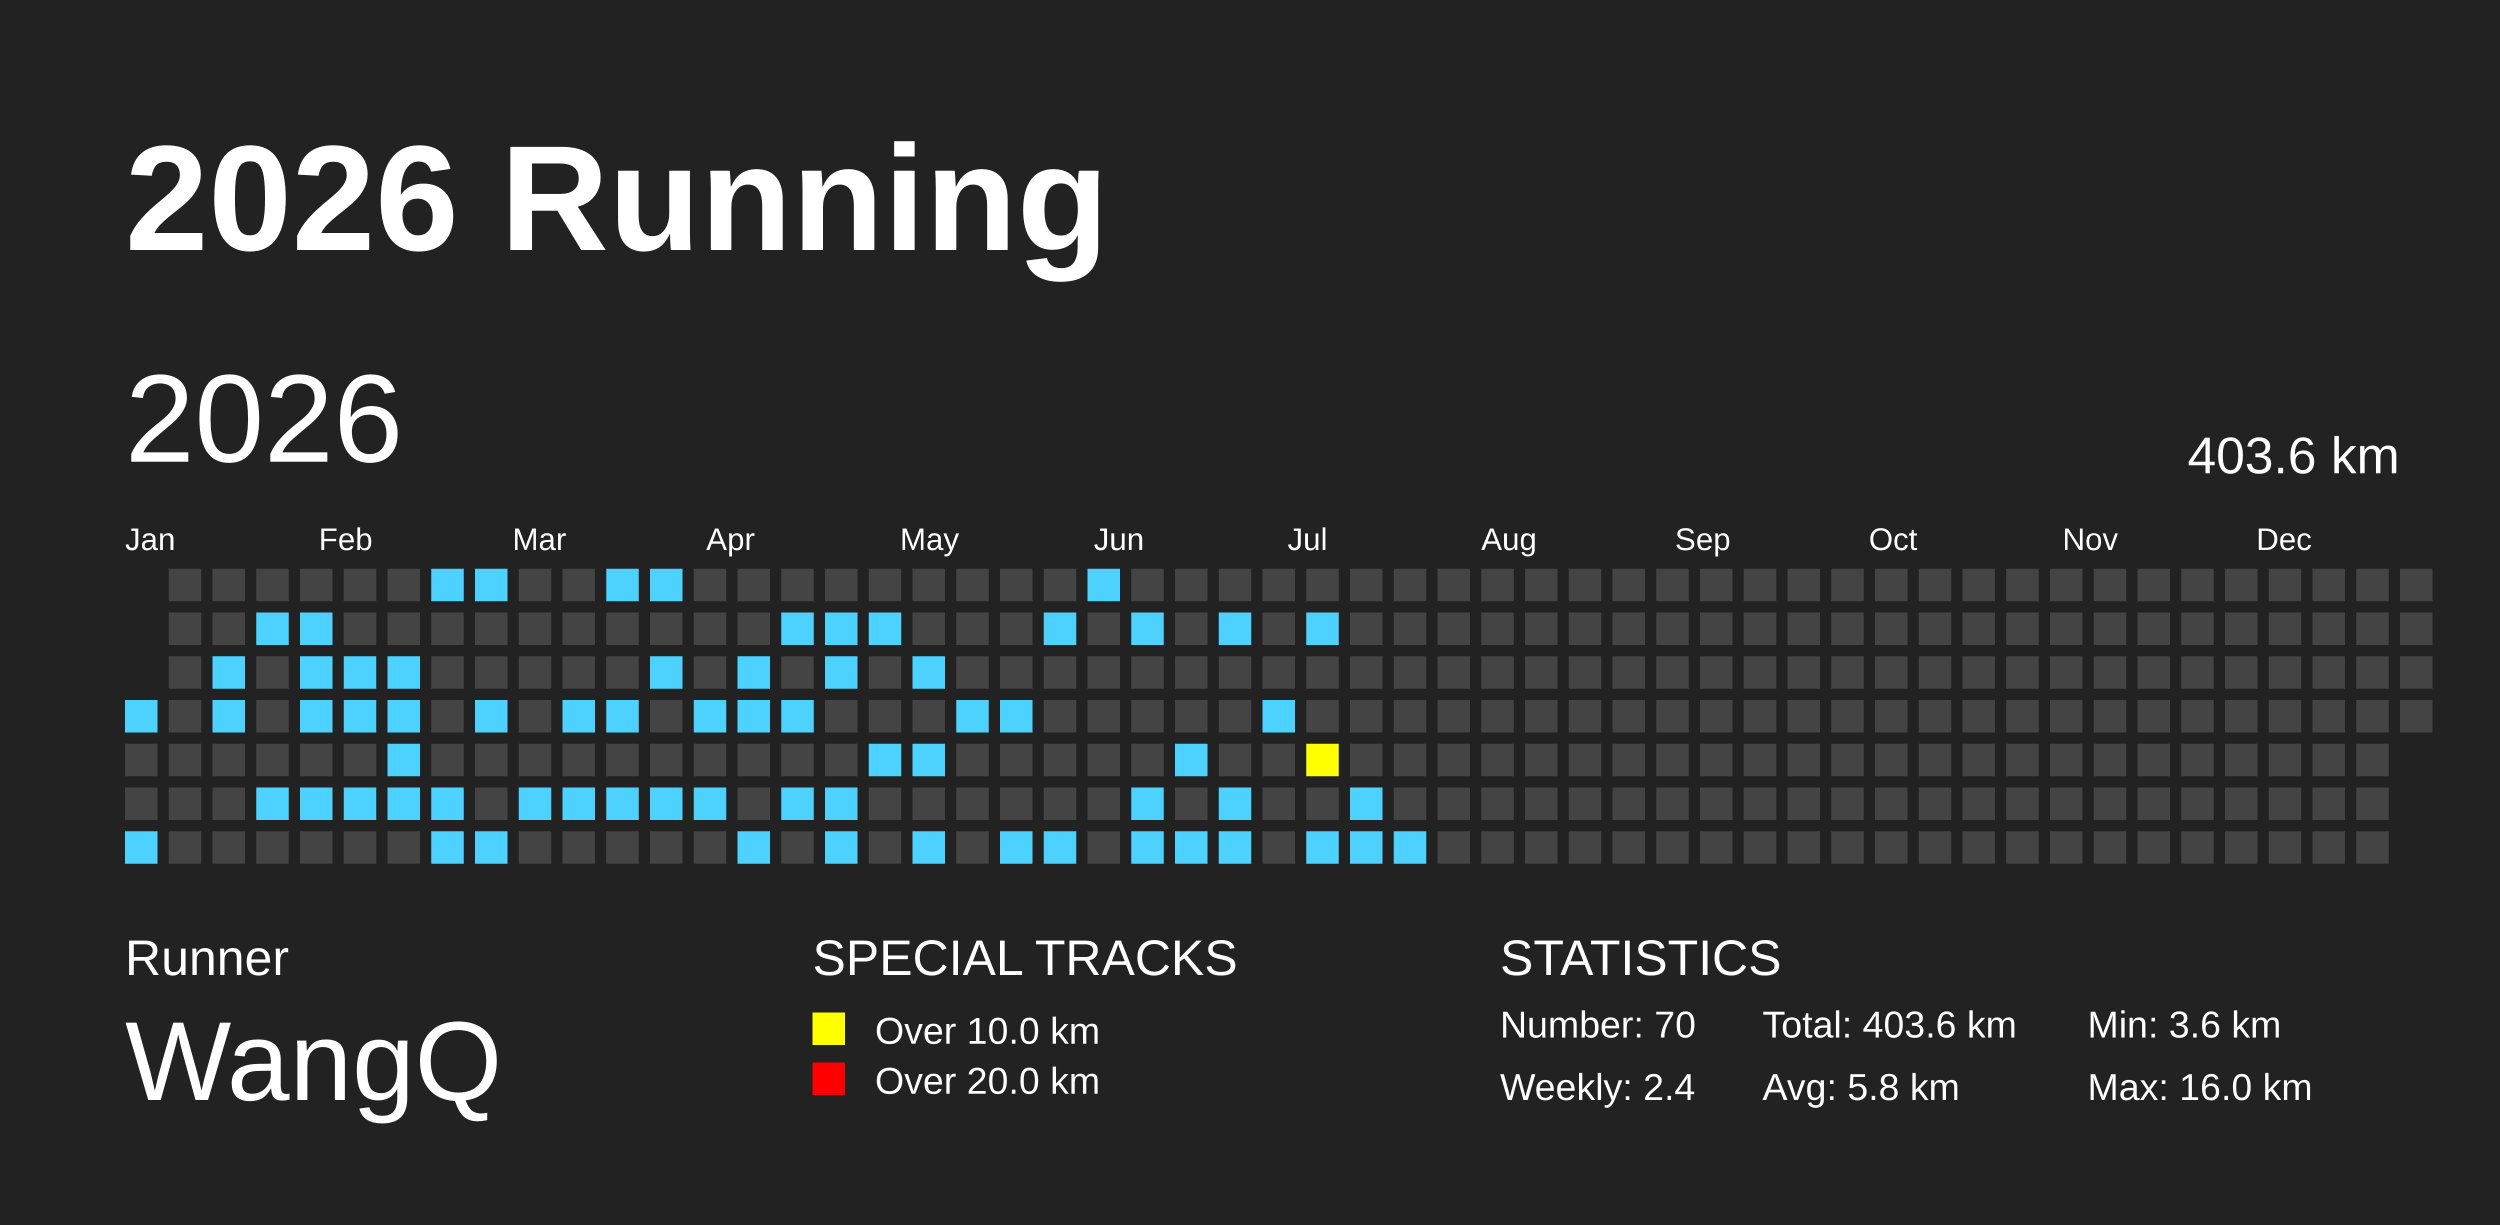
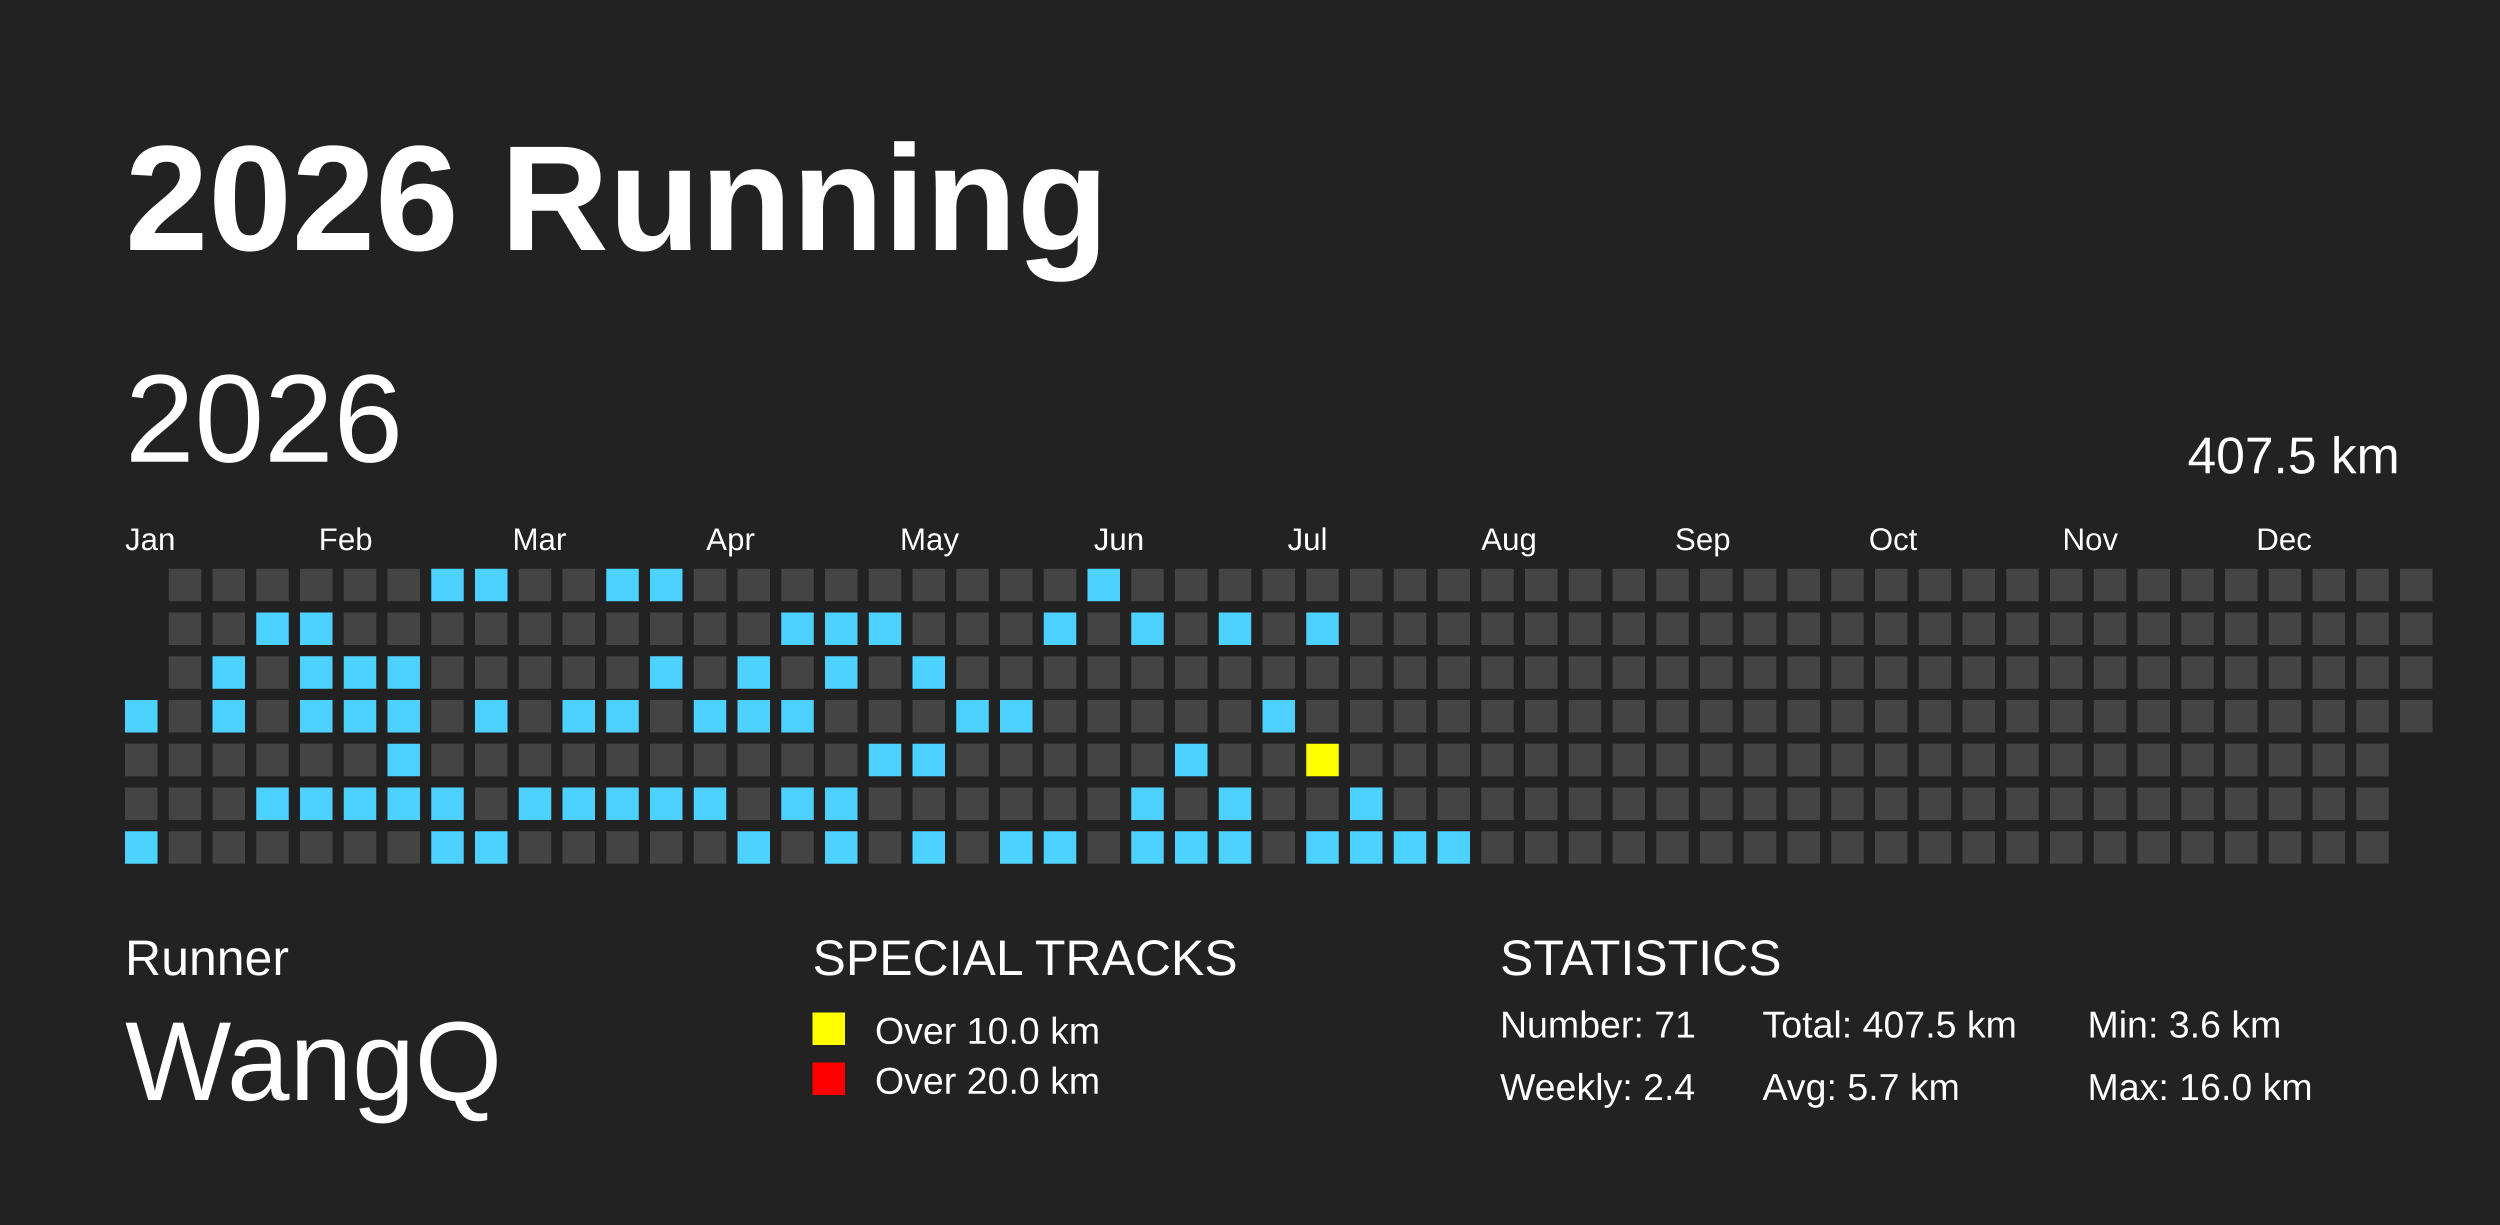
<svg xmlns="http://www.w3.org/2000/svg" baseProfile="full" height="98mm" version="1.1" viewBox="0,0,200,98" width="200mm">
  <defs />
  <rect fill="#222222" height="98" width="200" x="0" y="0" />
  <text fill="#FFFFFF" style="font-size:12px; font-family:Arial; font-weight:bold;" x="10" y="20">2026 Running</text>
  <text fill="#FFFFFF" style="font-size:4px; font-family:Arial" x="10" y="78">Runner</text>
  <text fill="#FFFFFF" style="font-size:9px; font-family:Arial" x="10" y="88">WangQ</text>
  <text fill="#FFFFFF" style="font-size:4px; font-family:Arial" x="65" y="78">SPECIAL TRACKS</text>
  <rect fill="yellow" height="2.6" width="2.6" x="65" y="81" />
  <text fill="#FFFFFF" style="font-size:3px; font-family:Arial" x="70" y="83.5">Over 10.0 km</text>
  <rect fill="red" height="2.6" width="2.6" x="65" y="85" />
  <text fill="#FFFFFF" style="font-size:3px; font-family:Arial" x="70" y="87.5">Over 20.0 km</text>
  <text fill="#FFFFFF" style="font-size:4px; font-family:Arial" x="120" y="78">STATISTICS</text>
-   <text fill="#FFFFFF" style="font-size:3px; font-family:Arial" x="120" y="83">Number: 70</text>
+   <text fill="#FFFFFF" style="font-size:3px; font-family:Arial" x="120" y="83">Number: 71</text>
  <text fill="#FFFFFF" style="font-size:3px; font-family:Arial" x="120" y="88">Weekly: 2.4</text>
-   <text fill="#FFFFFF" style="font-size:3px; font-family:Arial" x="141" y="83">Total: 403.6 km</text>
-   <text fill="#FFFFFF" style="font-size:3px; font-family:Arial" x="141" y="88">Avg: 5.8 km</text>
+   <text fill="#FFFFFF" style="font-size:3px; font-family:Arial" x="141" y="83">Total: 407.5 km</text>
+   <text fill="#FFFFFF" style="font-size:3px; font-family:Arial" x="141" y="88">Avg: 5.7 km</text>
  <text fill="#FFFFFF" style="font-size:3px; font-family:Arial" x="167" y="83">Min: 3.6 km</text>
  <text fill="#FFFFFF" style="font-size:3px; font-family:Arial" x="167" y="88">Max: 16.0 km</text>
  <text dominant-baseline="hanging" fill="#FFFFFF" style="font-size:10.0px; font-family:Arial;" x="10" y="30">2026</text>
-   <text dominant-baseline="hanging" fill="#FFFFFF" style="font-size:4.125px; font-family:Arial;" x="175" y="35">403.6 km</text>
+   <text dominant-baseline="hanging" fill="#FFFFFF" style="font-size:4.125px; font-family:Arial;" x="175" y="35">407.5 km</text>
  <text fill="#FFFFFF" style="font-size:2.5px; font-family:Arial" x="10.0" y="44">Jan</text>
  <text fill="#FFFFFF" style="font-size:2.5px; font-family:Arial" x="25.5" y="44">Feb</text>
  <text fill="#FFFFFF" style="font-size:2.5px; font-family:Arial" x="41.0" y="44">Mar</text>
  <text fill="#FFFFFF" style="font-size:2.5px; font-family:Arial" x="56.5" y="44">Apr</text>
  <text fill="#FFFFFF" style="font-size:2.5px; font-family:Arial" x="72.0" y="44">May</text>
  <text fill="#FFFFFF" style="font-size:2.5px; font-family:Arial" x="87.5" y="44">Jun</text>
  <text fill="#FFFFFF" style="font-size:2.5px; font-family:Arial" x="103.0" y="44">Jul</text>
  <text fill="#FFFFFF" style="font-size:2.5px; font-family:Arial" x="118.5" y="44">Aug</text>
  <text fill="#FFFFFF" style="font-size:2.5px; font-family:Arial" x="134.0" y="44">Sep</text>
  <text fill="#FFFFFF" style="font-size:2.5px; font-family:Arial" x="149.5" y="44">Oct</text>
  <text fill="#FFFFFF" style="font-size:2.5px; font-family:Arial" x="165.0" y="44">Nov</text>
  <text fill="#FFFFFF" style="font-size:2.5px; font-family:Arial" x="180.5" y="44">Dec</text>
  <rect fill="#4DD2FF" height="2.6" width="2.6" x="10.0" y="56.0" />
  <rect fill="#444444" height="2.6" width="2.6" x="10.0" y="59.5" />
  <rect fill="#444444" height="2.6" width="2.6" x="10.0" y="63.0" />
  <rect fill="#4DD2FF" height="2.6" width="2.6" x="10.0" y="66.5" />
  <rect fill="#444444" height="2.6" width="2.6" x="13.5" y="45.5" />
  <rect fill="#444444" height="2.6" width="2.6" x="13.5" y="49.0" />
  <rect fill="#444444" height="2.6" width="2.6" x="13.5" y="52.5" />
  <rect fill="#444444" height="2.6" width="2.6" x="13.5" y="56.0" />
  <rect fill="#444444" height="2.6" width="2.6" x="13.5" y="59.5" />
  <rect fill="#444444" height="2.6" width="2.6" x="13.5" y="63.0" />
  <rect fill="#444444" height="2.6" width="2.6" x="13.5" y="66.5" />
  <rect fill="#444444" height="2.6" width="2.6" x="17.0" y="45.5" />
  <rect fill="#444444" height="2.6" width="2.6" x="17.0" y="49.0" />
  <rect fill="#4DD2FF" height="2.6" width="2.6" x="17.0" y="52.5" />
  <rect fill="#4DD2FF" height="2.6" width="2.6" x="17.0" y="56.0" />
  <rect fill="#444444" height="2.6" width="2.6" x="17.0" y="59.5" />
  <rect fill="#444444" height="2.6" width="2.6" x="17.0" y="63.0" />
  <rect fill="#444444" height="2.6" width="2.6" x="17.0" y="66.5" />
  <rect fill="#444444" height="2.6" width="2.6" x="20.5" y="45.5" />
  <rect fill="#4DD2FF" height="2.6" width="2.6" x="20.5" y="49.0" />
  <rect fill="#444444" height="2.6" width="2.6" x="20.5" y="52.5" />
  <rect fill="#444444" height="2.6" width="2.6" x="20.5" y="56.0" />
  <rect fill="#444444" height="2.6" width="2.6" x="20.5" y="59.5" />
  <rect fill="#4DD2FF" height="2.6" width="2.6" x="20.5" y="63.0" />
  <rect fill="#444444" height="2.6" width="2.6" x="20.5" y="66.5" />
  <rect fill="#444444" height="2.6" width="2.6" x="24.0" y="45.5" />
  <rect fill="#4DD2FF" height="2.6" width="2.6" x="24.0" y="49.0" />
  <rect fill="#4DD2FF" height="2.6" width="2.6" x="24.0" y="52.5" />
  <rect fill="#4DD2FF" height="2.6" width="2.6" x="24.0" y="56.0" />
  <rect fill="#444444" height="2.6" width="2.6" x="24.0" y="59.5" />
  <rect fill="#4DD2FF" height="2.6" width="2.6" x="24.0" y="63.0" />
  <rect fill="#444444" height="2.6" width="2.6" x="24.0" y="66.5" />
  <rect fill="#444444" height="2.6" width="2.6" x="27.5" y="45.5" />
  <rect fill="#444444" height="2.6" width="2.6" x="27.5" y="49.0" />
  <rect fill="#4DD2FF" height="2.6" width="2.6" x="27.5" y="52.5" />
  <rect fill="#4DD2FF" height="2.6" width="2.6" x="27.5" y="56.0" />
  <rect fill="#444444" height="2.6" width="2.6" x="27.5" y="59.5" />
  <rect fill="#4DD2FF" height="2.6" width="2.6" x="27.5" y="63.0" />
  <rect fill="#444444" height="2.6" width="2.6" x="27.5" y="66.5" />
  <rect fill="#444444" height="2.6" width="2.6" x="31.0" y="45.5" />
  <rect fill="#444444" height="2.6" width="2.6" x="31.0" y="49.0" />
  <rect fill="#4DD2FF" height="2.6" width="2.6" x="31.0" y="52.5" />
  <rect fill="#4DD2FF" height="2.6" width="2.6" x="31.0" y="56.0" />
  <rect fill="#4DD2FF" height="2.6" width="2.6" x="31.0" y="59.5" />
  <rect fill="#4DD2FF" height="2.6" width="2.6" x="31.0" y="63.0" />
  <rect fill="#444444" height="2.6" width="2.6" x="31.0" y="66.5" />
  <rect fill="#4DD2FF" height="2.6" width="2.6" x="34.5" y="45.5" />
  <rect fill="#444444" height="2.6" width="2.6" x="34.5" y="49.0" />
  <rect fill="#444444" height="2.6" width="2.6" x="34.5" y="52.5" />
  <rect fill="#444444" height="2.6" width="2.6" x="34.5" y="56.0" />
  <rect fill="#444444" height="2.6" width="2.6" x="34.5" y="59.5" />
  <rect fill="#4DD2FF" height="2.6" width="2.6" x="34.5" y="63.0" />
  <rect fill="#4DD2FF" height="2.6" width="2.6" x="34.5" y="66.5" />
  <rect fill="#4DD2FF" height="2.6" width="2.6" x="38.0" y="45.5" />
  <rect fill="#444444" height="2.6" width="2.6" x="38.0" y="49.0" />
  <rect fill="#444444" height="2.6" width="2.6" x="38.0" y="52.5" />
  <rect fill="#4DD2FF" height="2.6" width="2.6" x="38.0" y="56.0" />
  <rect fill="#444444" height="2.6" width="2.6" x="38.0" y="59.5" />
  <rect fill="#444444" height="2.6" width="2.6" x="38.0" y="63.0" />
  <rect fill="#4DD2FF" height="2.6" width="2.6" x="38.0" y="66.5" />
  <rect fill="#444444" height="2.6" width="2.6" x="41.5" y="45.5" />
  <rect fill="#444444" height="2.6" width="2.6" x="41.5" y="49.0" />
  <rect fill="#444444" height="2.6" width="2.6" x="41.5" y="52.5" />
  <rect fill="#444444" height="2.6" width="2.6" x="41.5" y="56.0" />
  <rect fill="#444444" height="2.6" width="2.6" x="41.5" y="59.5" />
  <rect fill="#4DD2FF" height="2.6" width="2.6" x="41.5" y="63.0" />
  <rect fill="#444444" height="2.6" width="2.6" x="41.5" y="66.5" />
  <rect fill="#444444" height="2.6" width="2.6" x="45.0" y="45.5" />
  <rect fill="#444444" height="2.6" width="2.6" x="45.0" y="49.0" />
  <rect fill="#444444" height="2.6" width="2.6" x="45.0" y="52.5" />
  <rect fill="#4DD2FF" height="2.6" width="2.6" x="45.0" y="56.0" />
  <rect fill="#444444" height="2.6" width="2.6" x="45.0" y="59.5" />
  <rect fill="#4DD2FF" height="2.6" width="2.6" x="45.0" y="63.0" />
  <rect fill="#444444" height="2.6" width="2.6" x="45.0" y="66.5" />
  <rect fill="#4DD2FF" height="2.6" width="2.6" x="48.5" y="45.5" />
  <rect fill="#444444" height="2.6" width="2.6" x="48.5" y="49.0" />
  <rect fill="#444444" height="2.6" width="2.6" x="48.5" y="52.5" />
  <rect fill="#4DD2FF" height="2.6" width="2.6" x="48.5" y="56.0" />
  <rect fill="#444444" height="2.6" width="2.6" x="48.5" y="59.5" />
  <rect fill="#4DD2FF" height="2.6" width="2.6" x="48.5" y="63.0" />
  <rect fill="#444444" height="2.6" width="2.6" x="48.5" y="66.5" />
  <rect fill="#4DD2FF" height="2.6" width="2.6" x="52.0" y="45.5" />
  <rect fill="#444444" height="2.6" width="2.6" x="52.0" y="49.0" />
  <rect fill="#4DD2FF" height="2.6" width="2.6" x="52.0" y="52.5" />
  <rect fill="#444444" height="2.6" width="2.6" x="52.0" y="56.0" />
  <rect fill="#444444" height="2.6" width="2.6" x="52.0" y="59.5" />
  <rect fill="#4DD2FF" height="2.6" width="2.6" x="52.0" y="63.0" />
  <rect fill="#444444" height="2.6" width="2.6" x="52.0" y="66.5" />
  <rect fill="#444444" height="2.6" width="2.6" x="55.5" y="45.5" />
  <rect fill="#444444" height="2.6" width="2.6" x="55.5" y="49.0" />
  <rect fill="#444444" height="2.6" width="2.6" x="55.5" y="52.5" />
  <rect fill="#4DD2FF" height="2.6" width="2.6" x="55.5" y="56.0" />
  <rect fill="#444444" height="2.6" width="2.6" x="55.5" y="59.5" />
  <rect fill="#4DD2FF" height="2.6" width="2.6" x="55.5" y="63.0" />
  <rect fill="#444444" height="2.6" width="2.6" x="55.5" y="66.5" />
  <rect fill="#444444" height="2.6" width="2.6" x="59.0" y="45.5" />
  <rect fill="#444444" height="2.6" width="2.6" x="59.0" y="49.0" />
  <rect fill="#4DD2FF" height="2.6" width="2.6" x="59.0" y="52.5" />
  <rect fill="#4DD2FF" height="2.6" width="2.6" x="59.0" y="56.0" />
  <rect fill="#444444" height="2.6" width="2.6" x="59.0" y="59.5" />
  <rect fill="#444444" height="2.6" width="2.6" x="59.0" y="63.0" />
  <rect fill="#4DD2FF" height="2.6" width="2.6" x="59.0" y="66.5" />
  <rect fill="#444444" height="2.6" width="2.6" x="62.5" y="45.5" />
  <rect fill="#4DD2FF" height="2.6" width="2.6" x="62.5" y="49.0" />
  <rect fill="#444444" height="2.6" width="2.6" x="62.5" y="52.5" />
  <rect fill="#4DD2FF" height="2.6" width="2.6" x="62.5" y="56.0" />
  <rect fill="#444444" height="2.6" width="2.6" x="62.5" y="59.5" />
  <rect fill="#4DD2FF" height="2.6" width="2.6" x="62.5" y="63.0" />
  <rect fill="#444444" height="2.6" width="2.6" x="62.5" y="66.5" />
  <rect fill="#444444" height="2.6" width="2.6" x="66.0" y="45.5" />
  <rect fill="#4DD2FF" height="2.6" width="2.6" x="66.0" y="49.0" />
  <rect fill="#4DD2FF" height="2.6" width="2.6" x="66.0" y="52.5" />
  <rect fill="#444444" height="2.6" width="2.6" x="66.0" y="56.0" />
  <rect fill="#444444" height="2.6" width="2.6" x="66.0" y="59.5" />
  <rect fill="#4DD2FF" height="2.6" width="2.6" x="66.0" y="63.0" />
  <rect fill="#4DD2FF" height="2.6" width="2.6" x="66.0" y="66.5" />
  <rect fill="#444444" height="2.6" width="2.6" x="69.5" y="45.5" />
  <rect fill="#4DD2FF" height="2.6" width="2.6" x="69.5" y="49.0" />
  <rect fill="#444444" height="2.6" width="2.6" x="69.5" y="52.5" />
  <rect fill="#444444" height="2.6" width="2.6" x="69.5" y="56.0" />
  <rect fill="#4DD2FF" height="2.6" width="2.6" x="69.5" y="59.5" />
  <rect fill="#444444" height="2.6" width="2.6" x="69.5" y="63.0" />
  <rect fill="#444444" height="2.6" width="2.6" x="69.5" y="66.5" />
  <rect fill="#444444" height="2.6" width="2.6" x="73.0" y="45.5" />
  <rect fill="#444444" height="2.6" width="2.6" x="73.0" y="49.0" />
  <rect fill="#4DD2FF" height="2.6" width="2.6" x="73.0" y="52.5" />
  <rect fill="#444444" height="2.6" width="2.6" x="73.0" y="56.0" />
  <rect fill="#4DD2FF" height="2.6" width="2.6" x="73.0" y="59.5" />
  <rect fill="#444444" height="2.6" width="2.6" x="73.0" y="63.0" />
  <rect fill="#4DD2FF" height="2.6" width="2.6" x="73.0" y="66.5" />
  <rect fill="#444444" height="2.6" width="2.6" x="76.5" y="45.5" />
  <rect fill="#444444" height="2.6" width="2.6" x="76.5" y="49.0" />
  <rect fill="#444444" height="2.6" width="2.6" x="76.5" y="52.5" />
  <rect fill="#4DD2FF" height="2.6" width="2.6" x="76.5" y="56.0" />
  <rect fill="#444444" height="2.6" width="2.6" x="76.5" y="59.5" />
  <rect fill="#444444" height="2.6" width="2.6" x="76.5" y="63.0" />
  <rect fill="#444444" height="2.6" width="2.6" x="76.5" y="66.5" />
  <rect fill="#444444" height="2.6" width="2.6" x="80.0" y="45.5" />
  <rect fill="#444444" height="2.6" width="2.6" x="80.0" y="49.0" />
  <rect fill="#444444" height="2.6" width="2.6" x="80.0" y="52.5" />
  <rect fill="#4DD2FF" height="2.6" width="2.6" x="80.0" y="56.0" />
  <rect fill="#444444" height="2.6" width="2.6" x="80.0" y="59.5" />
  <rect fill="#444444" height="2.6" width="2.6" x="80.0" y="63.0" />
  <rect fill="#4DD2FF" height="2.6" width="2.6" x="80.0" y="66.5" />
  <rect fill="#444444" height="2.6" width="2.6" x="83.5" y="45.5" />
  <rect fill="#4DD2FF" height="2.6" width="2.6" x="83.5" y="49.0" />
  <rect fill="#444444" height="2.6" width="2.6" x="83.5" y="52.5" />
  <rect fill="#444444" height="2.6" width="2.6" x="83.5" y="56.0" />
  <rect fill="#444444" height="2.6" width="2.6" x="83.5" y="59.5" />
  <rect fill="#444444" height="2.6" width="2.6" x="83.5" y="63.0" />
  <rect fill="#4DD2FF" height="2.6" width="2.6" x="83.5" y="66.5" />
  <rect fill="#4DD2FF" height="2.6" width="2.6" x="87.0" y="45.5" />
  <rect fill="#444444" height="2.6" width="2.6" x="87.0" y="49.0" />
  <rect fill="#444444" height="2.6" width="2.6" x="87.0" y="52.5" />
  <rect fill="#444444" height="2.6" width="2.6" x="87.0" y="56.0" />
  <rect fill="#444444" height="2.6" width="2.6" x="87.0" y="59.5" />
  <rect fill="#444444" height="2.6" width="2.6" x="87.0" y="63.0" />
  <rect fill="#444444" height="2.6" width="2.6" x="87.0" y="66.5" />
  <rect fill="#444444" height="2.6" width="2.6" x="90.5" y="45.5" />
  <rect fill="#4DD2FF" height="2.6" width="2.6" x="90.5" y="49.0" />
  <rect fill="#444444" height="2.6" width="2.6" x="90.5" y="52.5" />
  <rect fill="#444444" height="2.6" width="2.6" x="90.5" y="56.0" />
  <rect fill="#444444" height="2.6" width="2.6" x="90.5" y="59.5" />
  <rect fill="#4DD2FF" height="2.6" width="2.6" x="90.5" y="63.0" />
  <rect fill="#4DD2FF" height="2.6" width="2.6" x="90.5" y="66.5" />
  <rect fill="#444444" height="2.6" width="2.6" x="94.0" y="45.5" />
  <rect fill="#444444" height="2.6" width="2.6" x="94.0" y="49.0" />
  <rect fill="#444444" height="2.6" width="2.6" x="94.0" y="52.5" />
  <rect fill="#444444" height="2.6" width="2.6" x="94.0" y="56.0" />
  <rect fill="#4DD2FF" height="2.6" width="2.6" x="94.0" y="59.5" />
  <rect fill="#444444" height="2.6" width="2.6" x="94.0" y="63.0" />
  <rect fill="#4DD2FF" height="2.6" width="2.6" x="94.0" y="66.5" />
  <rect fill="#444444" height="2.6" width="2.6" x="97.5" y="45.5" />
  <rect fill="#4DD2FF" height="2.6" width="2.6" x="97.5" y="49.0" />
  <rect fill="#444444" height="2.6" width="2.6" x="97.5" y="52.5" />
  <rect fill="#444444" height="2.6" width="2.6" x="97.5" y="56.0" />
  <rect fill="#444444" height="2.6" width="2.6" x="97.5" y="59.5" />
  <rect fill="#4DD2FF" height="2.6" width="2.6" x="97.5" y="63.0" />
  <rect fill="#4DD2FF" height="2.6" width="2.6" x="97.5" y="66.5" />
  <rect fill="#444444" height="2.6" width="2.6" x="101.0" y="45.5" />
  <rect fill="#444444" height="2.6" width="2.6" x="101.0" y="49.0" />
  <rect fill="#444444" height="2.6" width="2.6" x="101.0" y="52.5" />
  <rect fill="#4DD2FF" height="2.6" width="2.6" x="101.0" y="56.0" />
  <rect fill="#444444" height="2.6" width="2.6" x="101.0" y="59.5" />
  <rect fill="#444444" height="2.6" width="2.6" x="101.0" y="63.0" />
  <rect fill="#444444" height="2.6" width="2.6" x="101.0" y="66.5" />
  <rect fill="#444444" height="2.6" width="2.6" x="104.5" y="45.5" />
  <rect fill="#4DD2FF" height="2.6" width="2.6" x="104.5" y="49.0" />
  <rect fill="#444444" height="2.6" width="2.6" x="104.5" y="52.5" />
  <rect fill="#444444" height="2.6" width="2.6" x="104.5" y="56.0" />
  <rect fill="yellow" height="2.6" width="2.6" x="104.5" y="59.5" />
  <rect fill="#444444" height="2.6" width="2.6" x="104.5" y="63.0" />
  <rect fill="#4DD2FF" height="2.6" width="2.6" x="104.5" y="66.5" />
  <rect fill="#444444" height="2.6" width="2.6" x="108.0" y="45.5" />
  <rect fill="#444444" height="2.6" width="2.6" x="108.0" y="49.0" />
  <rect fill="#444444" height="2.6" width="2.6" x="108.0" y="52.5" />
  <rect fill="#444444" height="2.6" width="2.6" x="108.0" y="56.0" />
  <rect fill="#444444" height="2.6" width="2.6" x="108.0" y="59.5" />
  <rect fill="#4DD2FF" height="2.6" width="2.6" x="108.0" y="63.0" />
  <rect fill="#4DD2FF" height="2.6" width="2.6" x="108.0" y="66.5" />
  <rect fill="#444444" height="2.6" width="2.6" x="111.5" y="45.5" />
  <rect fill="#444444" height="2.6" width="2.6" x="111.5" y="49.0" />
  <rect fill="#444444" height="2.6" width="2.6" x="111.5" y="52.5" />
  <rect fill="#444444" height="2.6" width="2.6" x="111.5" y="56.0" />
  <rect fill="#444444" height="2.6" width="2.6" x="111.5" y="59.5" />
  <rect fill="#444444" height="2.6" width="2.6" x="111.5" y="63.0" />
  <rect fill="#4DD2FF" height="2.6" width="2.6" x="111.5" y="66.5" />
  <rect fill="#444444" height="2.6" width="2.6" x="115.0" y="45.5" />
  <rect fill="#444444" height="2.6" width="2.6" x="115.0" y="49.0" />
  <rect fill="#444444" height="2.6" width="2.6" x="115.0" y="52.5" />
  <rect fill="#444444" height="2.6" width="2.6" x="115.0" y="56.0" />
  <rect fill="#444444" height="2.6" width="2.6" x="115.0" y="59.5" />
  <rect fill="#444444" height="2.6" width="2.6" x="115.0" y="63.0" />
-   <rect fill="#444444" height="2.6" width="2.6" x="115.0" y="66.5" />
+   <rect fill="#4DD2FF" height="2.6" width="2.6" x="115.0" y="66.5" />
  <rect fill="#444444" height="2.6" width="2.6" x="118.5" y="45.5" />
  <rect fill="#444444" height="2.6" width="2.6" x="118.5" y="49.0" />
  <rect fill="#444444" height="2.6" width="2.6" x="118.5" y="52.5" />
  <rect fill="#444444" height="2.6" width="2.6" x="118.5" y="56.0" />
  <rect fill="#444444" height="2.6" width="2.6" x="118.5" y="59.5" />
  <rect fill="#444444" height="2.6" width="2.6" x="118.5" y="63.0" />
  <rect fill="#444444" height="2.6" width="2.6" x="118.5" y="66.5" />
  <rect fill="#444444" height="2.6" width="2.6" x="122.0" y="45.5" />
  <rect fill="#444444" height="2.6" width="2.6" x="122.0" y="49.0" />
  <rect fill="#444444" height="2.6" width="2.6" x="122.0" y="52.5" />
  <rect fill="#444444" height="2.6" width="2.6" x="122.0" y="56.0" />
  <rect fill="#444444" height="2.6" width="2.6" x="122.0" y="59.5" />
  <rect fill="#444444" height="2.6" width="2.6" x="122.0" y="63.0" />
  <rect fill="#444444" height="2.6" width="2.6" x="122.0" y="66.5" />
  <rect fill="#444444" height="2.6" width="2.6" x="125.5" y="45.5" />
  <rect fill="#444444" height="2.6" width="2.6" x="125.5" y="49.0" />
  <rect fill="#444444" height="2.6" width="2.6" x="125.5" y="52.5" />
  <rect fill="#444444" height="2.6" width="2.6" x="125.5" y="56.0" />
  <rect fill="#444444" height="2.6" width="2.6" x="125.5" y="59.5" />
  <rect fill="#444444" height="2.6" width="2.6" x="125.5" y="63.0" />
  <rect fill="#444444" height="2.6" width="2.6" x="125.5" y="66.5" />
  <rect fill="#444444" height="2.6" width="2.6" x="129.0" y="45.5" />
  <rect fill="#444444" height="2.6" width="2.6" x="129.0" y="49.0" />
  <rect fill="#444444" height="2.6" width="2.6" x="129.0" y="52.5" />
  <rect fill="#444444" height="2.6" width="2.6" x="129.0" y="56.0" />
  <rect fill="#444444" height="2.6" width="2.6" x="129.0" y="59.5" />
  <rect fill="#444444" height="2.6" width="2.6" x="129.0" y="63.0" />
  <rect fill="#444444" height="2.6" width="2.6" x="129.0" y="66.5" />
  <rect fill="#444444" height="2.6" width="2.6" x="132.5" y="45.5" />
  <rect fill="#444444" height="2.6" width="2.6" x="132.5" y="49.0" />
  <rect fill="#444444" height="2.6" width="2.6" x="132.5" y="52.5" />
  <rect fill="#444444" height="2.6" width="2.6" x="132.5" y="56.0" />
  <rect fill="#444444" height="2.6" width="2.6" x="132.5" y="59.5" />
  <rect fill="#444444" height="2.6" width="2.6" x="132.5" y="63.0" />
  <rect fill="#444444" height="2.6" width="2.6" x="132.5" y="66.5" />
  <rect fill="#444444" height="2.6" width="2.6" x="136.0" y="45.5" />
  <rect fill="#444444" height="2.6" width="2.6" x="136.0" y="49.0" />
  <rect fill="#444444" height="2.6" width="2.6" x="136.0" y="52.5" />
  <rect fill="#444444" height="2.6" width="2.6" x="136.0" y="56.0" />
  <rect fill="#444444" height="2.6" width="2.6" x="136.0" y="59.5" />
  <rect fill="#444444" height="2.6" width="2.6" x="136.0" y="63.0" />
  <rect fill="#444444" height="2.6" width="2.6" x="136.0" y="66.5" />
  <rect fill="#444444" height="2.6" width="2.6" x="139.5" y="45.5" />
  <rect fill="#444444" height="2.6" width="2.6" x="139.5" y="49.0" />
  <rect fill="#444444" height="2.6" width="2.6" x="139.5" y="52.5" />
  <rect fill="#444444" height="2.6" width="2.6" x="139.5" y="56.0" />
  <rect fill="#444444" height="2.6" width="2.6" x="139.5" y="59.5" />
  <rect fill="#444444" height="2.6" width="2.6" x="139.5" y="63.0" />
  <rect fill="#444444" height="2.6" width="2.6" x="139.5" y="66.5" />
  <rect fill="#444444" height="2.6" width="2.6" x="143.0" y="45.5" />
  <rect fill="#444444" height="2.6" width="2.6" x="143.0" y="49.0" />
  <rect fill="#444444" height="2.6" width="2.6" x="143.0" y="52.5" />
  <rect fill="#444444" height="2.6" width="2.6" x="143.0" y="56.0" />
  <rect fill="#444444" height="2.6" width="2.6" x="143.0" y="59.5" />
  <rect fill="#444444" height="2.6" width="2.6" x="143.0" y="63.0" />
  <rect fill="#444444" height="2.6" width="2.6" x="143.0" y="66.5" />
  <rect fill="#444444" height="2.6" width="2.6" x="146.5" y="45.5" />
  <rect fill="#444444" height="2.6" width="2.6" x="146.5" y="49.0" />
  <rect fill="#444444" height="2.6" width="2.6" x="146.5" y="52.5" />
  <rect fill="#444444" height="2.6" width="2.6" x="146.5" y="56.0" />
  <rect fill="#444444" height="2.6" width="2.6" x="146.5" y="59.5" />
  <rect fill="#444444" height="2.6" width="2.6" x="146.5" y="63.0" />
  <rect fill="#444444" height="2.6" width="2.6" x="146.5" y="66.5" />
  <rect fill="#444444" height="2.6" width="2.6" x="150.0" y="45.5" />
  <rect fill="#444444" height="2.6" width="2.6" x="150.0" y="49.0" />
  <rect fill="#444444" height="2.6" width="2.6" x="150.0" y="52.5" />
  <rect fill="#444444" height="2.6" width="2.6" x="150.0" y="56.0" />
  <rect fill="#444444" height="2.6" width="2.6" x="150.0" y="59.5" />
  <rect fill="#444444" height="2.6" width="2.6" x="150.0" y="63.0" />
  <rect fill="#444444" height="2.6" width="2.6" x="150.0" y="66.5" />
  <rect fill="#444444" height="2.6" width="2.6" x="153.5" y="45.5" />
  <rect fill="#444444" height="2.6" width="2.6" x="153.5" y="49.0" />
  <rect fill="#444444" height="2.6" width="2.6" x="153.5" y="52.5" />
  <rect fill="#444444" height="2.6" width="2.6" x="153.5" y="56.0" />
  <rect fill="#444444" height="2.6" width="2.6" x="153.5" y="59.5" />
  <rect fill="#444444" height="2.6" width="2.6" x="153.5" y="63.0" />
  <rect fill="#444444" height="2.6" width="2.6" x="153.5" y="66.5" />
  <rect fill="#444444" height="2.6" width="2.6" x="157.0" y="45.5" />
  <rect fill="#444444" height="2.6" width="2.6" x="157.0" y="49.0" />
  <rect fill="#444444" height="2.6" width="2.6" x="157.0" y="52.5" />
  <rect fill="#444444" height="2.6" width="2.6" x="157.0" y="56.0" />
  <rect fill="#444444" height="2.6" width="2.6" x="157.0" y="59.5" />
  <rect fill="#444444" height="2.6" width="2.6" x="157.0" y="63.0" />
  <rect fill="#444444" height="2.6" width="2.6" x="157.0" y="66.5" />
  <rect fill="#444444" height="2.6" width="2.6" x="160.5" y="45.5" />
  <rect fill="#444444" height="2.6" width="2.6" x="160.5" y="49.0" />
  <rect fill="#444444" height="2.6" width="2.6" x="160.5" y="52.5" />
  <rect fill="#444444" height="2.6" width="2.6" x="160.5" y="56.0" />
  <rect fill="#444444" height="2.6" width="2.6" x="160.5" y="59.5" />
  <rect fill="#444444" height="2.6" width="2.6" x="160.5" y="63.0" />
  <rect fill="#444444" height="2.6" width="2.6" x="160.5" y="66.5" />
  <rect fill="#444444" height="2.6" width="2.6" x="164.0" y="45.5" />
  <rect fill="#444444" height="2.6" width="2.6" x="164.0" y="49.0" />
  <rect fill="#444444" height="2.6" width="2.6" x="164.0" y="52.5" />
  <rect fill="#444444" height="2.6" width="2.6" x="164.0" y="56.0" />
  <rect fill="#444444" height="2.6" width="2.6" x="164.0" y="59.5" />
  <rect fill="#444444" height="2.6" width="2.6" x="164.0" y="63.0" />
  <rect fill="#444444" height="2.6" width="2.6" x="164.0" y="66.5" />
  <rect fill="#444444" height="2.6" width="2.6" x="167.5" y="45.5" />
  <rect fill="#444444" height="2.6" width="2.6" x="167.5" y="49.0" />
  <rect fill="#444444" height="2.6" width="2.6" x="167.5" y="52.5" />
  <rect fill="#444444" height="2.6" width="2.6" x="167.5" y="56.0" />
  <rect fill="#444444" height="2.6" width="2.6" x="167.5" y="59.5" />
  <rect fill="#444444" height="2.6" width="2.6" x="167.5" y="63.0" />
  <rect fill="#444444" height="2.6" width="2.6" x="167.5" y="66.5" />
  <rect fill="#444444" height="2.6" width="2.6" x="171.0" y="45.5" />
  <rect fill="#444444" height="2.6" width="2.6" x="171.0" y="49.0" />
  <rect fill="#444444" height="2.6" width="2.6" x="171.0" y="52.5" />
  <rect fill="#444444" height="2.6" width="2.6" x="171.0" y="56.0" />
  <rect fill="#444444" height="2.6" width="2.6" x="171.0" y="59.5" />
  <rect fill="#444444" height="2.6" width="2.6" x="171.0" y="63.0" />
  <rect fill="#444444" height="2.6" width="2.6" x="171.0" y="66.5" />
  <rect fill="#444444" height="2.6" width="2.6" x="174.5" y="45.5" />
  <rect fill="#444444" height="2.6" width="2.6" x="174.5" y="49.0" />
  <rect fill="#444444" height="2.6" width="2.6" x="174.5" y="52.5" />
  <rect fill="#444444" height="2.6" width="2.6" x="174.5" y="56.0" />
  <rect fill="#444444" height="2.6" width="2.6" x="174.5" y="59.5" />
  <rect fill="#444444" height="2.6" width="2.6" x="174.5" y="63.0" />
  <rect fill="#444444" height="2.6" width="2.6" x="174.5" y="66.5" />
  <rect fill="#444444" height="2.6" width="2.6" x="178.0" y="45.5" />
  <rect fill="#444444" height="2.6" width="2.6" x="178.0" y="49.0" />
  <rect fill="#444444" height="2.6" width="2.6" x="178.0" y="52.5" />
  <rect fill="#444444" height="2.6" width="2.6" x="178.0" y="56.0" />
  <rect fill="#444444" height="2.6" width="2.6" x="178.0" y="59.5" />
  <rect fill="#444444" height="2.6" width="2.6" x="178.0" y="63.0" />
  <rect fill="#444444" height="2.6" width="2.6" x="178.0" y="66.5" />
  <rect fill="#444444" height="2.6" width="2.6" x="181.5" y="45.5" />
  <rect fill="#444444" height="2.6" width="2.6" x="181.5" y="49.0" />
  <rect fill="#444444" height="2.6" width="2.6" x="181.5" y="52.5" />
  <rect fill="#444444" height="2.6" width="2.6" x="181.5" y="56.0" />
  <rect fill="#444444" height="2.6" width="2.6" x="181.5" y="59.5" />
  <rect fill="#444444" height="2.6" width="2.6" x="181.5" y="63.0" />
  <rect fill="#444444" height="2.6" width="2.6" x="181.5" y="66.5" />
  <rect fill="#444444" height="2.6" width="2.6" x="185.0" y="45.5" />
  <rect fill="#444444" height="2.6" width="2.6" x="185.0" y="49.0" />
  <rect fill="#444444" height="2.6" width="2.6" x="185.0" y="52.5" />
  <rect fill="#444444" height="2.6" width="2.6" x="185.0" y="56.0" />
  <rect fill="#444444" height="2.6" width="2.6" x="185.0" y="59.5" />
  <rect fill="#444444" height="2.6" width="2.6" x="185.0" y="63.0" />
  <rect fill="#444444" height="2.6" width="2.6" x="185.0" y="66.5" />
  <rect fill="#444444" height="2.6" width="2.6" x="188.5" y="45.5" />
  <rect fill="#444444" height="2.6" width="2.6" x="188.5" y="49.0" />
  <rect fill="#444444" height="2.6" width="2.6" x="188.5" y="52.5" />
  <rect fill="#444444" height="2.6" width="2.6" x="188.5" y="56.0" />
  <rect fill="#444444" height="2.6" width="2.6" x="188.5" y="59.5" />
  <rect fill="#444444" height="2.6" width="2.6" x="188.5" y="63.0" />
  <rect fill="#444444" height="2.6" width="2.6" x="188.5" y="66.5" />
  <rect fill="#444444" height="2.6" width="2.6" x="192.0" y="45.5" />
  <rect fill="#444444" height="2.6" width="2.6" x="192.0" y="49.0" />
  <rect fill="#444444" height="2.6" width="2.6" x="192.0" y="52.5" />
  <rect fill="#444444" height="2.6" width="2.6" x="192.0" y="56.0" />
</svg>
